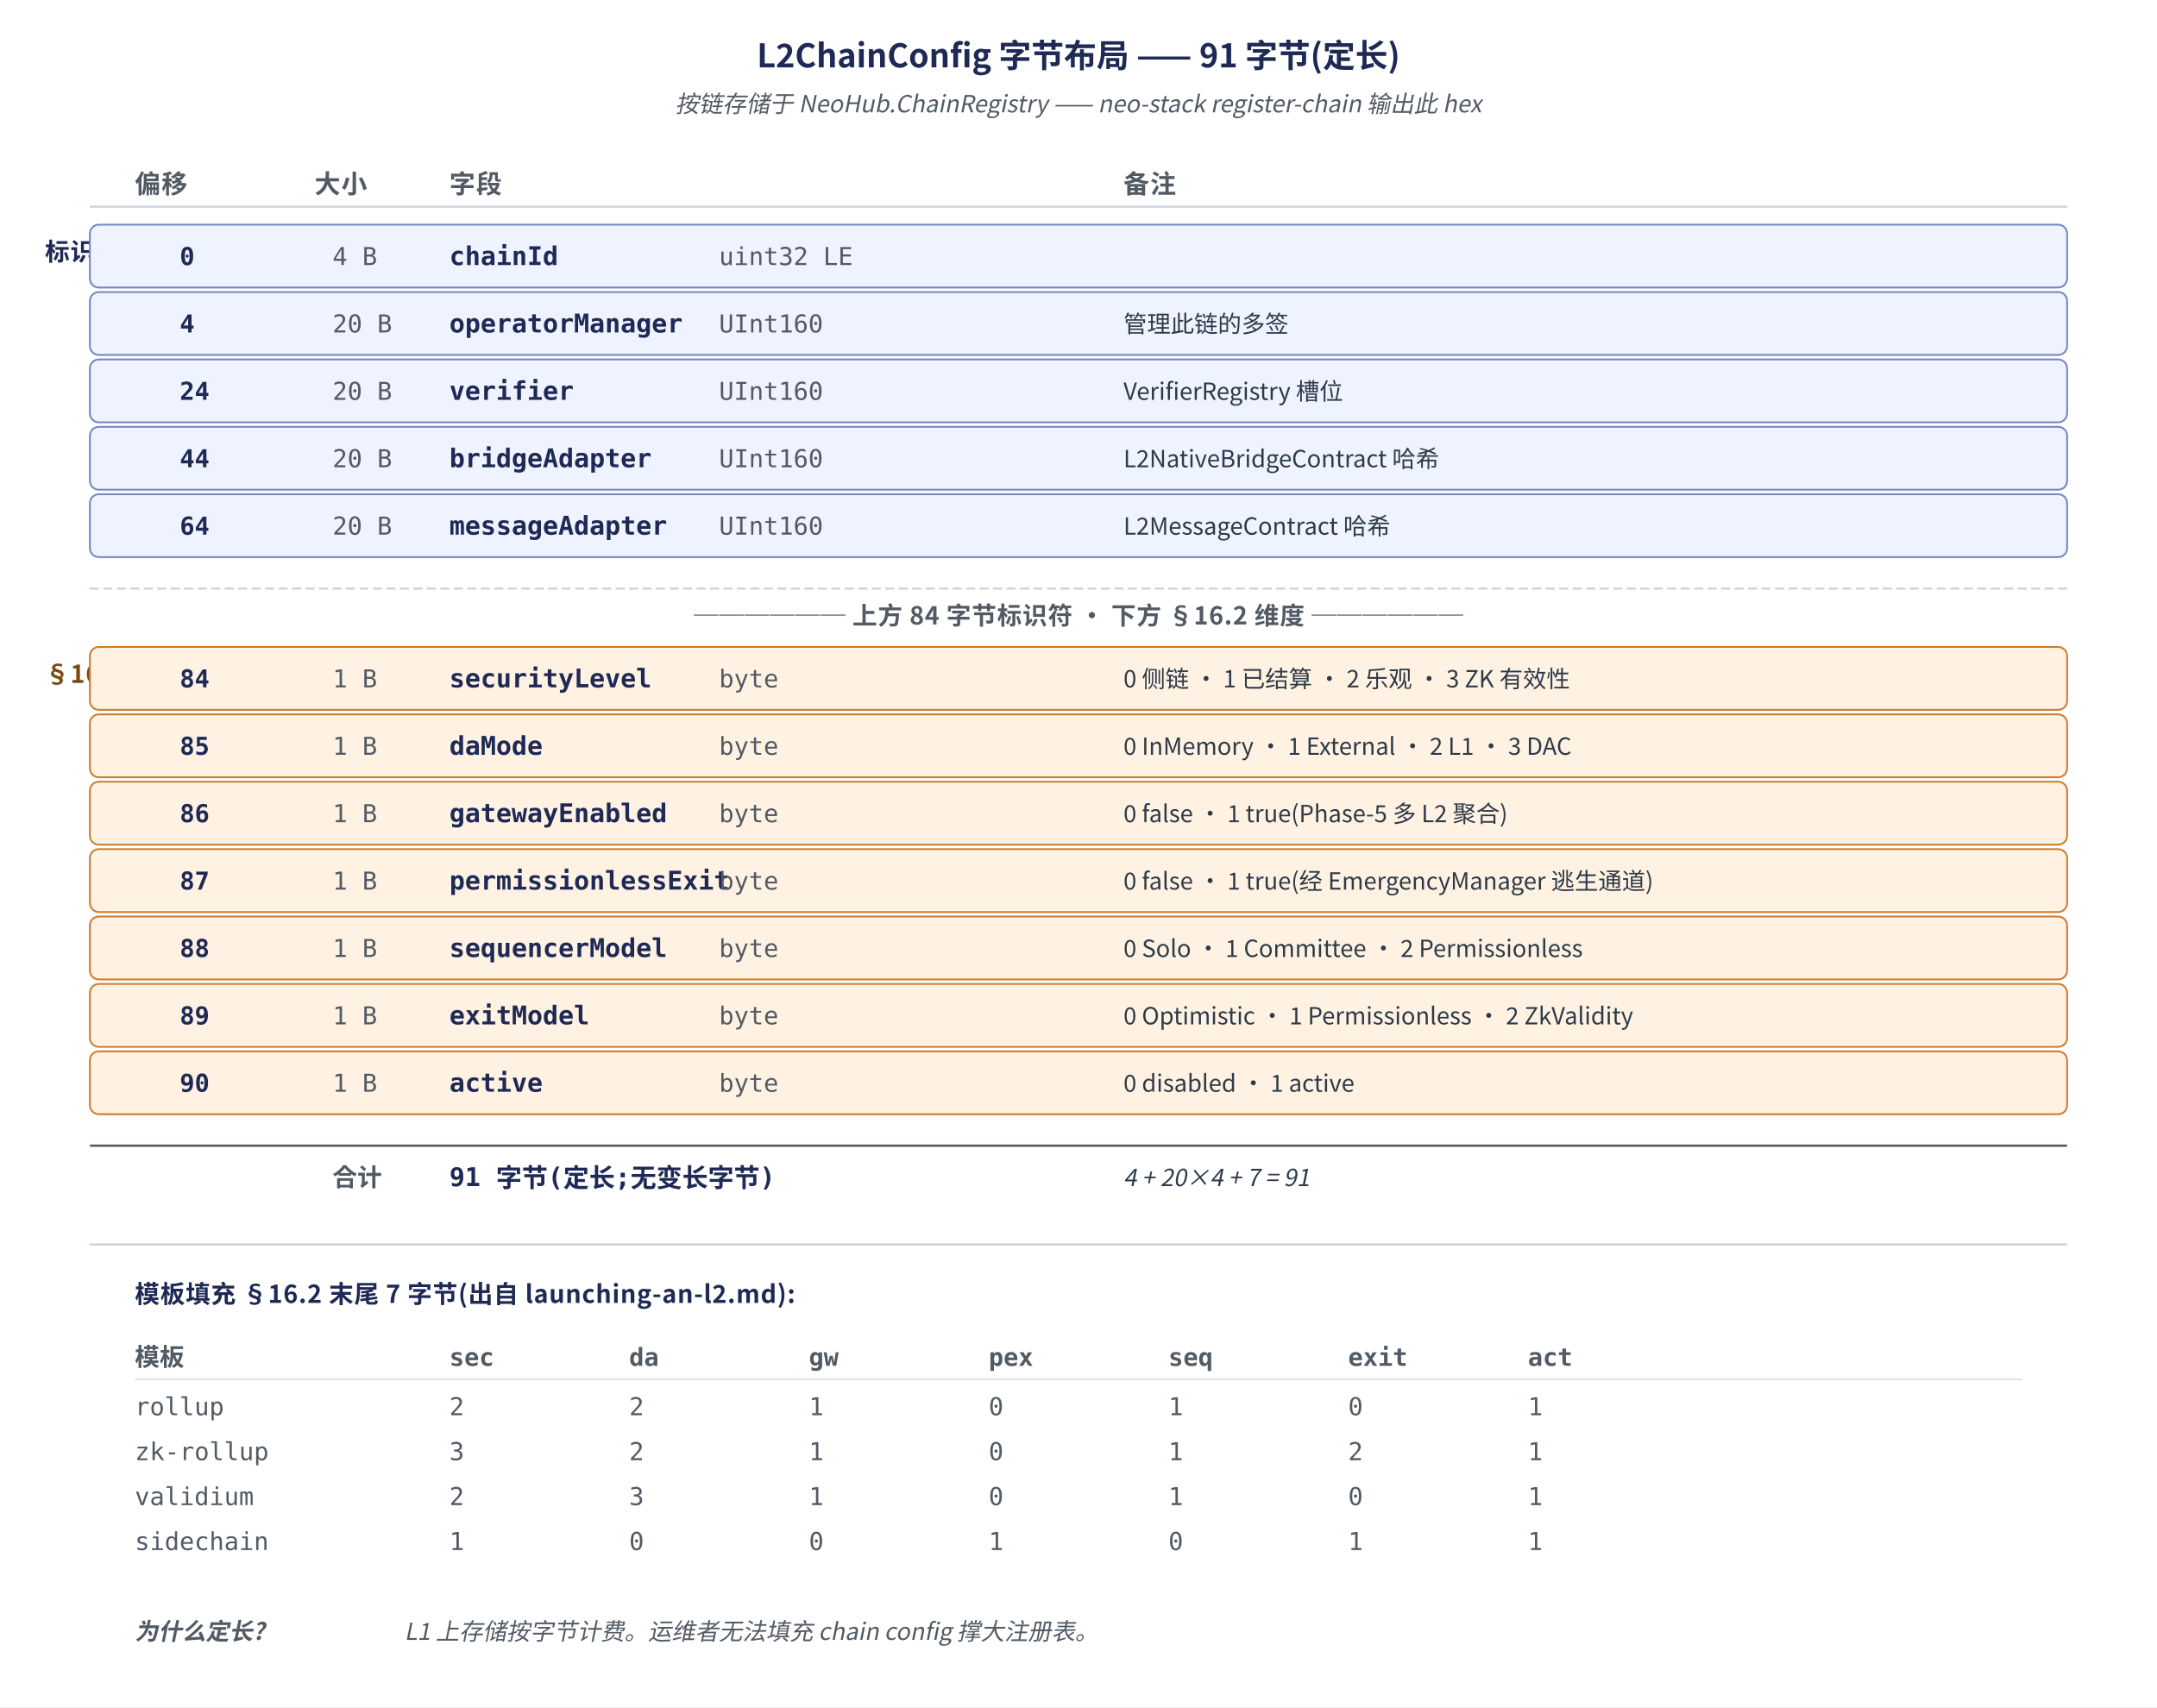
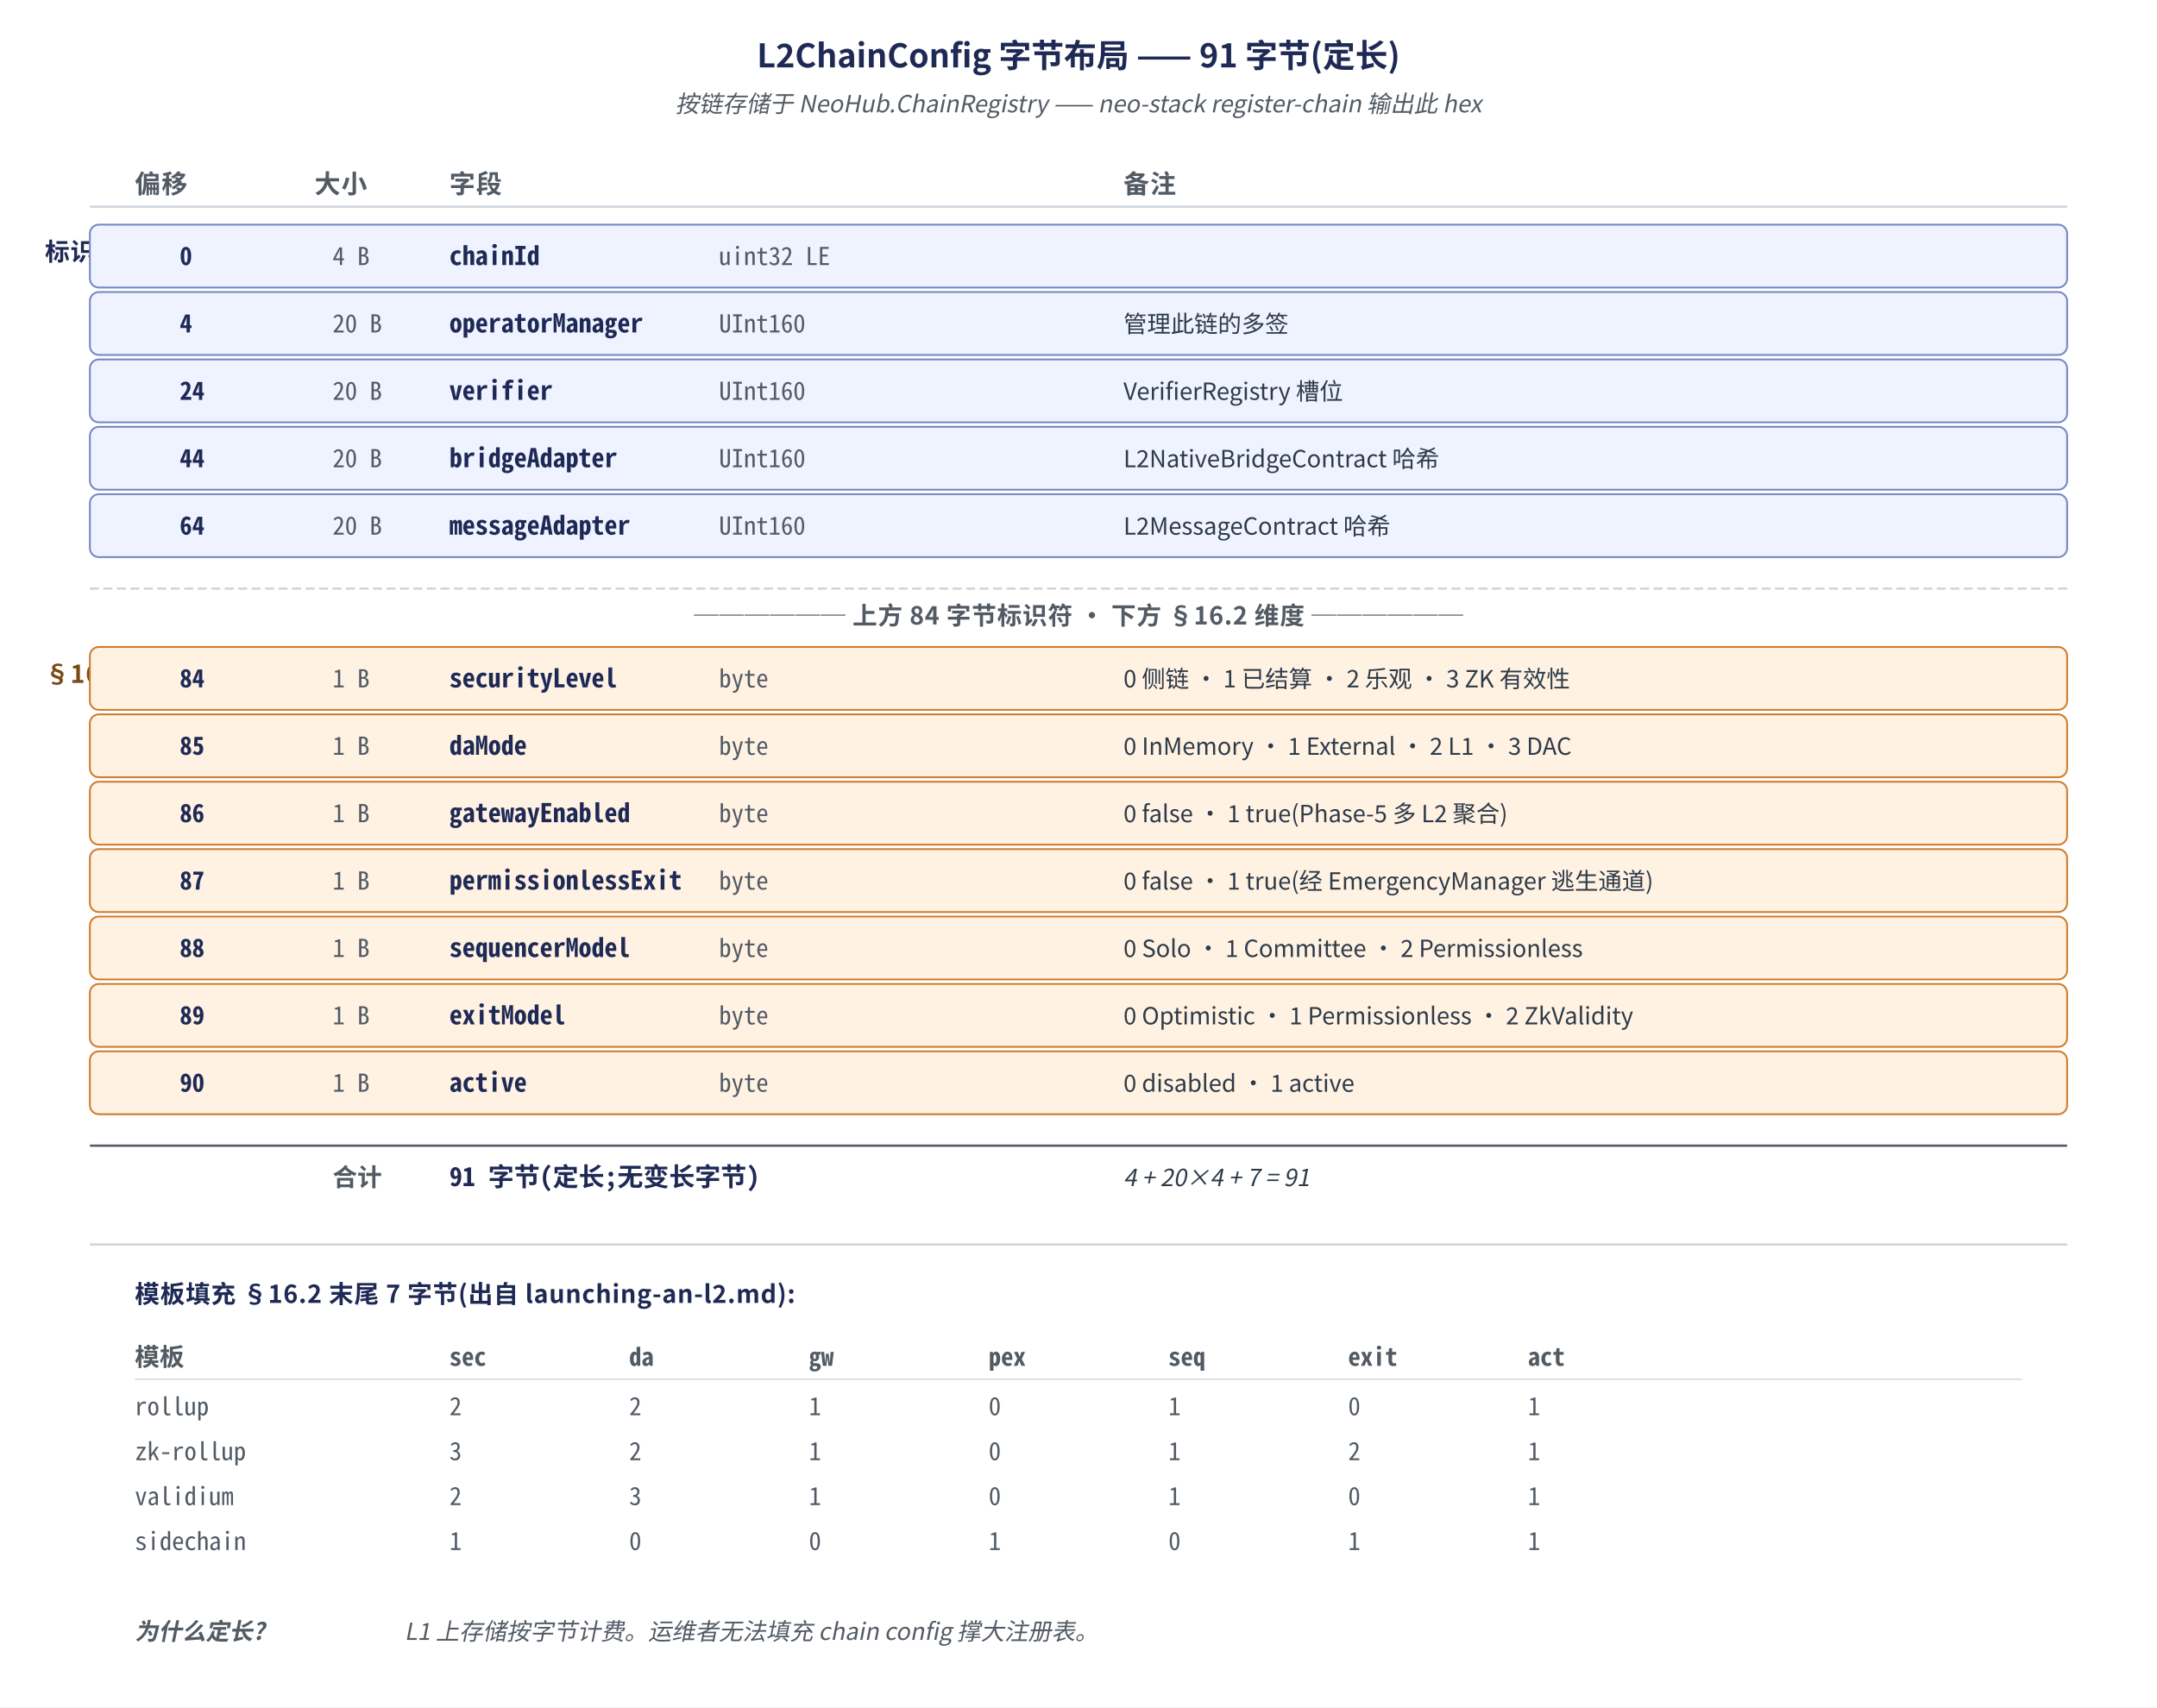
<svg xmlns="http://www.w3.org/2000/svg" viewBox="0 0 960 760" font-family="'Noto Sans CJK SC', 'Source Han Sans SC', 'WenQuanYi Zen Hei', 'Microsoft YaHei', sans-serif" role="img" aria-labelledby="title desc">
  <defs>
    <filter id="card" x="-2%" y="-3%" width="104%" height="106%">
      <feDropShadow dx="0" dy="1" stdDeviation="0.9" flood-color="#000000" flood-opacity="0.07" />
    </filter>
    <style>
      .header     { font-size: 14.5px; font-weight: 700; }
      .col-h      { font-size: 11.5px; font-weight: 700; fill: #525a64; letter-spacing: 0.4px; }
-       .offset     { font-size: 11px; fill: #1e2a55; font-weight: 700; font-family: ui-monospace, 'SF Mono', monospace; }
-       .size       { font-size: 11px; fill: #525a64; font-family: ui-monospace, 'SF Mono', monospace; }
-       .field      { font-size: 11.5px; fill: #1e2a55; font-weight: 700; font-family: ui-monospace, 'SF Mono', monospace; }
+       .offset     { font-size: 11px; fill: #1e2a55; font-weight: 700; font-family: 'Noto Sans Mono CJK SC', ui-monospace, 'SF Mono',monospace; }
+       .size       { font-size: 11px; fill: #525a64; font-family: 'Noto Sans Mono CJK SC', ui-monospace, 'SF Mono',monospace; }
+       .field      { font-size: 11.5px; fill: #1e2a55; font-weight: 700; font-family: 'Noto Sans Mono CJK SC', ui-monospace, 'SF Mono',monospace; }
      .desc       { font-size: 10.5px; fill: #2d3a48; }
      .grp        { font-size: 11px; font-weight: 600; letter-spacing: 0.3px; }
      .ftr        { font-size: 10.5px; fill: #525a64; font-style: italic; }
    </style>
  </defs>
  <rect width="960" height="760" fill="#ffffff" />
  <text x="480" y="30" text-anchor="middle" class="header" fill="#1e2a55">L2ChainConfig 字节布局 —— 91 字节(定长)</text>
  <text x="480" y="50" text-anchor="middle" class="ftr">按链存储于 NeoHub.ChainRegistry —— neo-stack register-chain 输出此 hex</text>
  <text x="60" y="86" class="col-h">偏移</text>
  <text x="140" y="86" class="col-h">大小</text>
  <text x="200" y="86" class="col-h">字段</text>
  <text x="500" y="86" class="col-h">备注</text>
  <line x1="40" y1="92" x2="920" y2="92" stroke="#cfd5dd" stroke-width="1" />
  <text x="20" y="116" class="grp" fill="#1e2a55">标识符 · 84 B</text>
  <rect x="40" y="100" width="880" height="28" rx="4" ry="4" fill="#eff3ff" stroke="#7587c1" stroke-width="0.8" />
  <text x="80" y="118" class="offset">0</text>
  <text x="148" y="118" class="size">4 B</text>
  <text x="200" y="118" class="field">chainId</text>
  <text x="320" y="118" class="size">uint32 LE</text>
  <rect x="40" y="130" width="880" height="28" rx="4" ry="4" fill="#eff3ff" stroke="#7587c1" stroke-width="0.8" />
  <text x="80" y="148" class="offset">4</text>
  <text x="148" y="148" class="size">20 B</text>
  <text x="200" y="148" class="field">operatorManager</text>
  <text x="320" y="148" class="size">UInt160</text>
  <text x="500" y="148" class="desc">管理此链的多签</text>
  <rect x="40" y="160" width="880" height="28" rx="4" ry="4" fill="#eff3ff" stroke="#7587c1" stroke-width="0.8" />
  <text x="80" y="178" class="offset">24</text>
  <text x="148" y="178" class="size">20 B</text>
  <text x="200" y="178" class="field">verifier</text>
  <text x="320" y="178" class="size">UInt160</text>
  <text x="500" y="178" class="desc">VerifierRegistry 槽位</text>
  <rect x="40" y="190" width="880" height="28" rx="4" ry="4" fill="#eff3ff" stroke="#7587c1" stroke-width="0.8" />
  <text x="80" y="208" class="offset">44</text>
  <text x="148" y="208" class="size">20 B</text>
  <text x="200" y="208" class="field">bridgeAdapter</text>
  <text x="320" y="208" class="size">UInt160</text>
  <text x="500" y="208" class="desc">L2NativeBridgeContract 哈希</text>
  <rect x="40" y="220" width="880" height="28" rx="4" ry="4" fill="#eff3ff" stroke="#7587c1" stroke-width="0.8" />
  <text x="80" y="238" class="offset">64</text>
  <text x="148" y="238" class="size">20 B</text>
  <text x="200" y="238" class="field">messageAdapter</text>
  <text x="320" y="238" class="size">UInt160</text>
  <text x="500" y="238" class="desc">L2MessageContract 哈希</text>
  <line x1="40" y1="262" x2="920" y2="262" stroke="#cfd5dd" stroke-width="1" stroke-dasharray="4 2" />
  <text x="480" y="278" text-anchor="middle" class="grp" fill="#525a64">────── 上方 84 字节标识符 · 下方 §16.2 维度 ──────</text>
  <text x="20" y="304" class="grp" fill="#7a4a14">§16.2 维度 · 7 B</text>
  <rect x="40" y="288" width="880" height="28" rx="4" ry="4" fill="#fff2e3" stroke="#cd7c2e" stroke-width="0.8" />
  <text x="80" y="306" class="offset">84</text>
  <text x="148" y="306" class="size">1 B</text>
  <text x="200" y="306" class="field">securityLevel</text>
  <text x="320" y="306" class="size">byte</text>
  <text x="500" y="306" class="desc">0 侧链 · 1 已结算 · 2 乐观 · 3 ZK 有效性</text>
  <rect x="40" y="318" width="880" height="28" rx="4" ry="4" fill="#fff2e3" stroke="#cd7c2e" stroke-width="0.8" />
  <text x="80" y="336" class="offset">85</text>
  <text x="148" y="336" class="size">1 B</text>
  <text x="200" y="336" class="field">daMode</text>
  <text x="320" y="336" class="size">byte</text>
  <text x="500" y="336" class="desc">0 InMemory · 1 External · 2 L1 · 3 DAC</text>
  <rect x="40" y="348" width="880" height="28" rx="4" ry="4" fill="#fff2e3" stroke="#cd7c2e" stroke-width="0.8" />
  <text x="80" y="366" class="offset">86</text>
  <text x="148" y="366" class="size">1 B</text>
  <text x="200" y="366" class="field">gatewayEnabled</text>
  <text x="320" y="366" class="size">byte</text>
  <text x="500" y="366" class="desc">0 false · 1 true(Phase-5 多 L2 聚合)</text>
  <rect x="40" y="378" width="880" height="28" rx="4" ry="4" fill="#fff2e3" stroke="#cd7c2e" stroke-width="0.8" />
  <text x="80" y="396" class="offset">87</text>
  <text x="148" y="396" class="size">1 B</text>
  <text x="200" y="396" class="field">permissionlessExit</text>
  <text x="320" y="396" class="size">byte</text>
  <text x="500" y="396" class="desc">0 false · 1 true(经 EmergencyManager 逃生通道)</text>
  <rect x="40" y="408" width="880" height="28" rx="4" ry="4" fill="#fff2e3" stroke="#cd7c2e" stroke-width="0.8" />
  <text x="80" y="426" class="offset">88</text>
  <text x="148" y="426" class="size">1 B</text>
  <text x="200" y="426" class="field">sequencerModel</text>
  <text x="320" y="426" class="size">byte</text>
  <text x="500" y="426" class="desc">0 Solo · 1 Committee · 2 Permissionless</text>
  <rect x="40" y="438" width="880" height="28" rx="4" ry="4" fill="#fff2e3" stroke="#cd7c2e" stroke-width="0.8" />
  <text x="80" y="456" class="offset">89</text>
  <text x="148" y="456" class="size">1 B</text>
  <text x="200" y="456" class="field">exitModel</text>
  <text x="320" y="456" class="size">byte</text>
  <text x="500" y="456" class="desc">0 Optimistic · 1 Permissionless · 2 ZkValidity</text>
  <rect x="40" y="468" width="880" height="28" rx="4" ry="4" fill="#fff2e3" stroke="#cd7c2e" stroke-width="0.8" />
  <text x="80" y="486" class="offset">90</text>
  <text x="148" y="486" class="size">1 B</text>
  <text x="200" y="486" class="field">active</text>
  <text x="320" y="486" class="size">byte</text>
  <text x="500" y="486" class="desc">0 disabled · 1 active</text>
  <line x1="40" y1="510" x2="920" y2="510" stroke="#525a64" stroke-width="1" />
  <text x="148" y="528" class="size" font-weight="700" fill="#1e2a55">合计</text>
  <text x="200" y="528" class="field" font-size="13">91 字节(定长;无变长字节)</text>
  <text x="500" y="528" class="desc">
    <tspan font-style="italic">4 + 20×4 + 7 = 91</tspan>
  </text>
  <line x1="40" y1="554" x2="920" y2="554" stroke="#cfd5dd" stroke-width="1" />
  <text x="60" y="580" class="grp" fill="#1e2a55">模板填充 §16.2 末尾 7 字节(出自 launching-an-l2.md):</text>
  <text x="60" y="608" class="size" font-weight="700" fill="#525a64">模板</text>
  <text x="200" y="608" class="size" font-weight="700" fill="#525a64">sec</text>
  <text x="280" y="608" class="size" font-weight="700" fill="#525a64">da</text>
  <text x="360" y="608" class="size" font-weight="700" fill="#525a64">gw</text>
  <text x="440" y="608" class="size" font-weight="700" fill="#525a64">pex</text>
  <text x="520" y="608" class="size" font-weight="700" fill="#525a64">seq</text>
  <text x="600" y="608" class="size" font-weight="700" fill="#525a64">exit</text>
  <text x="680" y="608" class="size" font-weight="700" fill="#525a64">act</text>
  <line x1="60" y1="614" x2="900" y2="614" stroke="#cfd5dd" stroke-width="0.5" />
  <text x="60" y="630" class="size">rollup</text>
  <text x="200" y="630" class="size">2</text>
  <text x="280" y="630" class="size">2</text>
  <text x="360" y="630" class="size">1</text>
  <text x="440" y="630" class="size">0</text>
  <text x="520" y="630" class="size">1</text>
  <text x="600" y="630" class="size">0</text>
  <text x="680" y="630" class="size">1</text>
  <text x="60" y="650" class="size">zk-rollup</text>
  <text x="200" y="650" class="size">3</text>
  <text x="280" y="650" class="size">2</text>
  <text x="360" y="650" class="size">1</text>
  <text x="440" y="650" class="size">0</text>
  <text x="520" y="650" class="size">1</text>
  <text x="600" y="650" class="size">2</text>
  <text x="680" y="650" class="size">1</text>
  <text x="60" y="670" class="size">validium</text>
  <text x="200" y="670" class="size">2</text>
  <text x="280" y="670" class="size">3</text>
  <text x="360" y="670" class="size">1</text>
  <text x="440" y="670" class="size">0</text>
  <text x="520" y="670" class="size">1</text>
  <text x="600" y="670" class="size">0</text>
  <text x="680" y="670" class="size">1</text>
  <text x="60" y="690" class="size">sidechain</text>
  <text x="200" y="690" class="size">1</text>
  <text x="280" y="690" class="size">0</text>
  <text x="360" y="690" class="size">0</text>
  <text x="440" y="690" class="size">1</text>
  <text x="520" y="690" class="size">0</text>
  <text x="600" y="690" class="size">1</text>
  <text x="680" y="690" class="size">1</text>
  <text x="60" y="730" class="ftr" font-weight="600" fill="#1e2a55">为什么定长?</text>
  <text x="180" y="730" class="ftr">L1 上存储按字节计费。运维者无法填充 chain config 撑大注册表。</text>
</svg>
